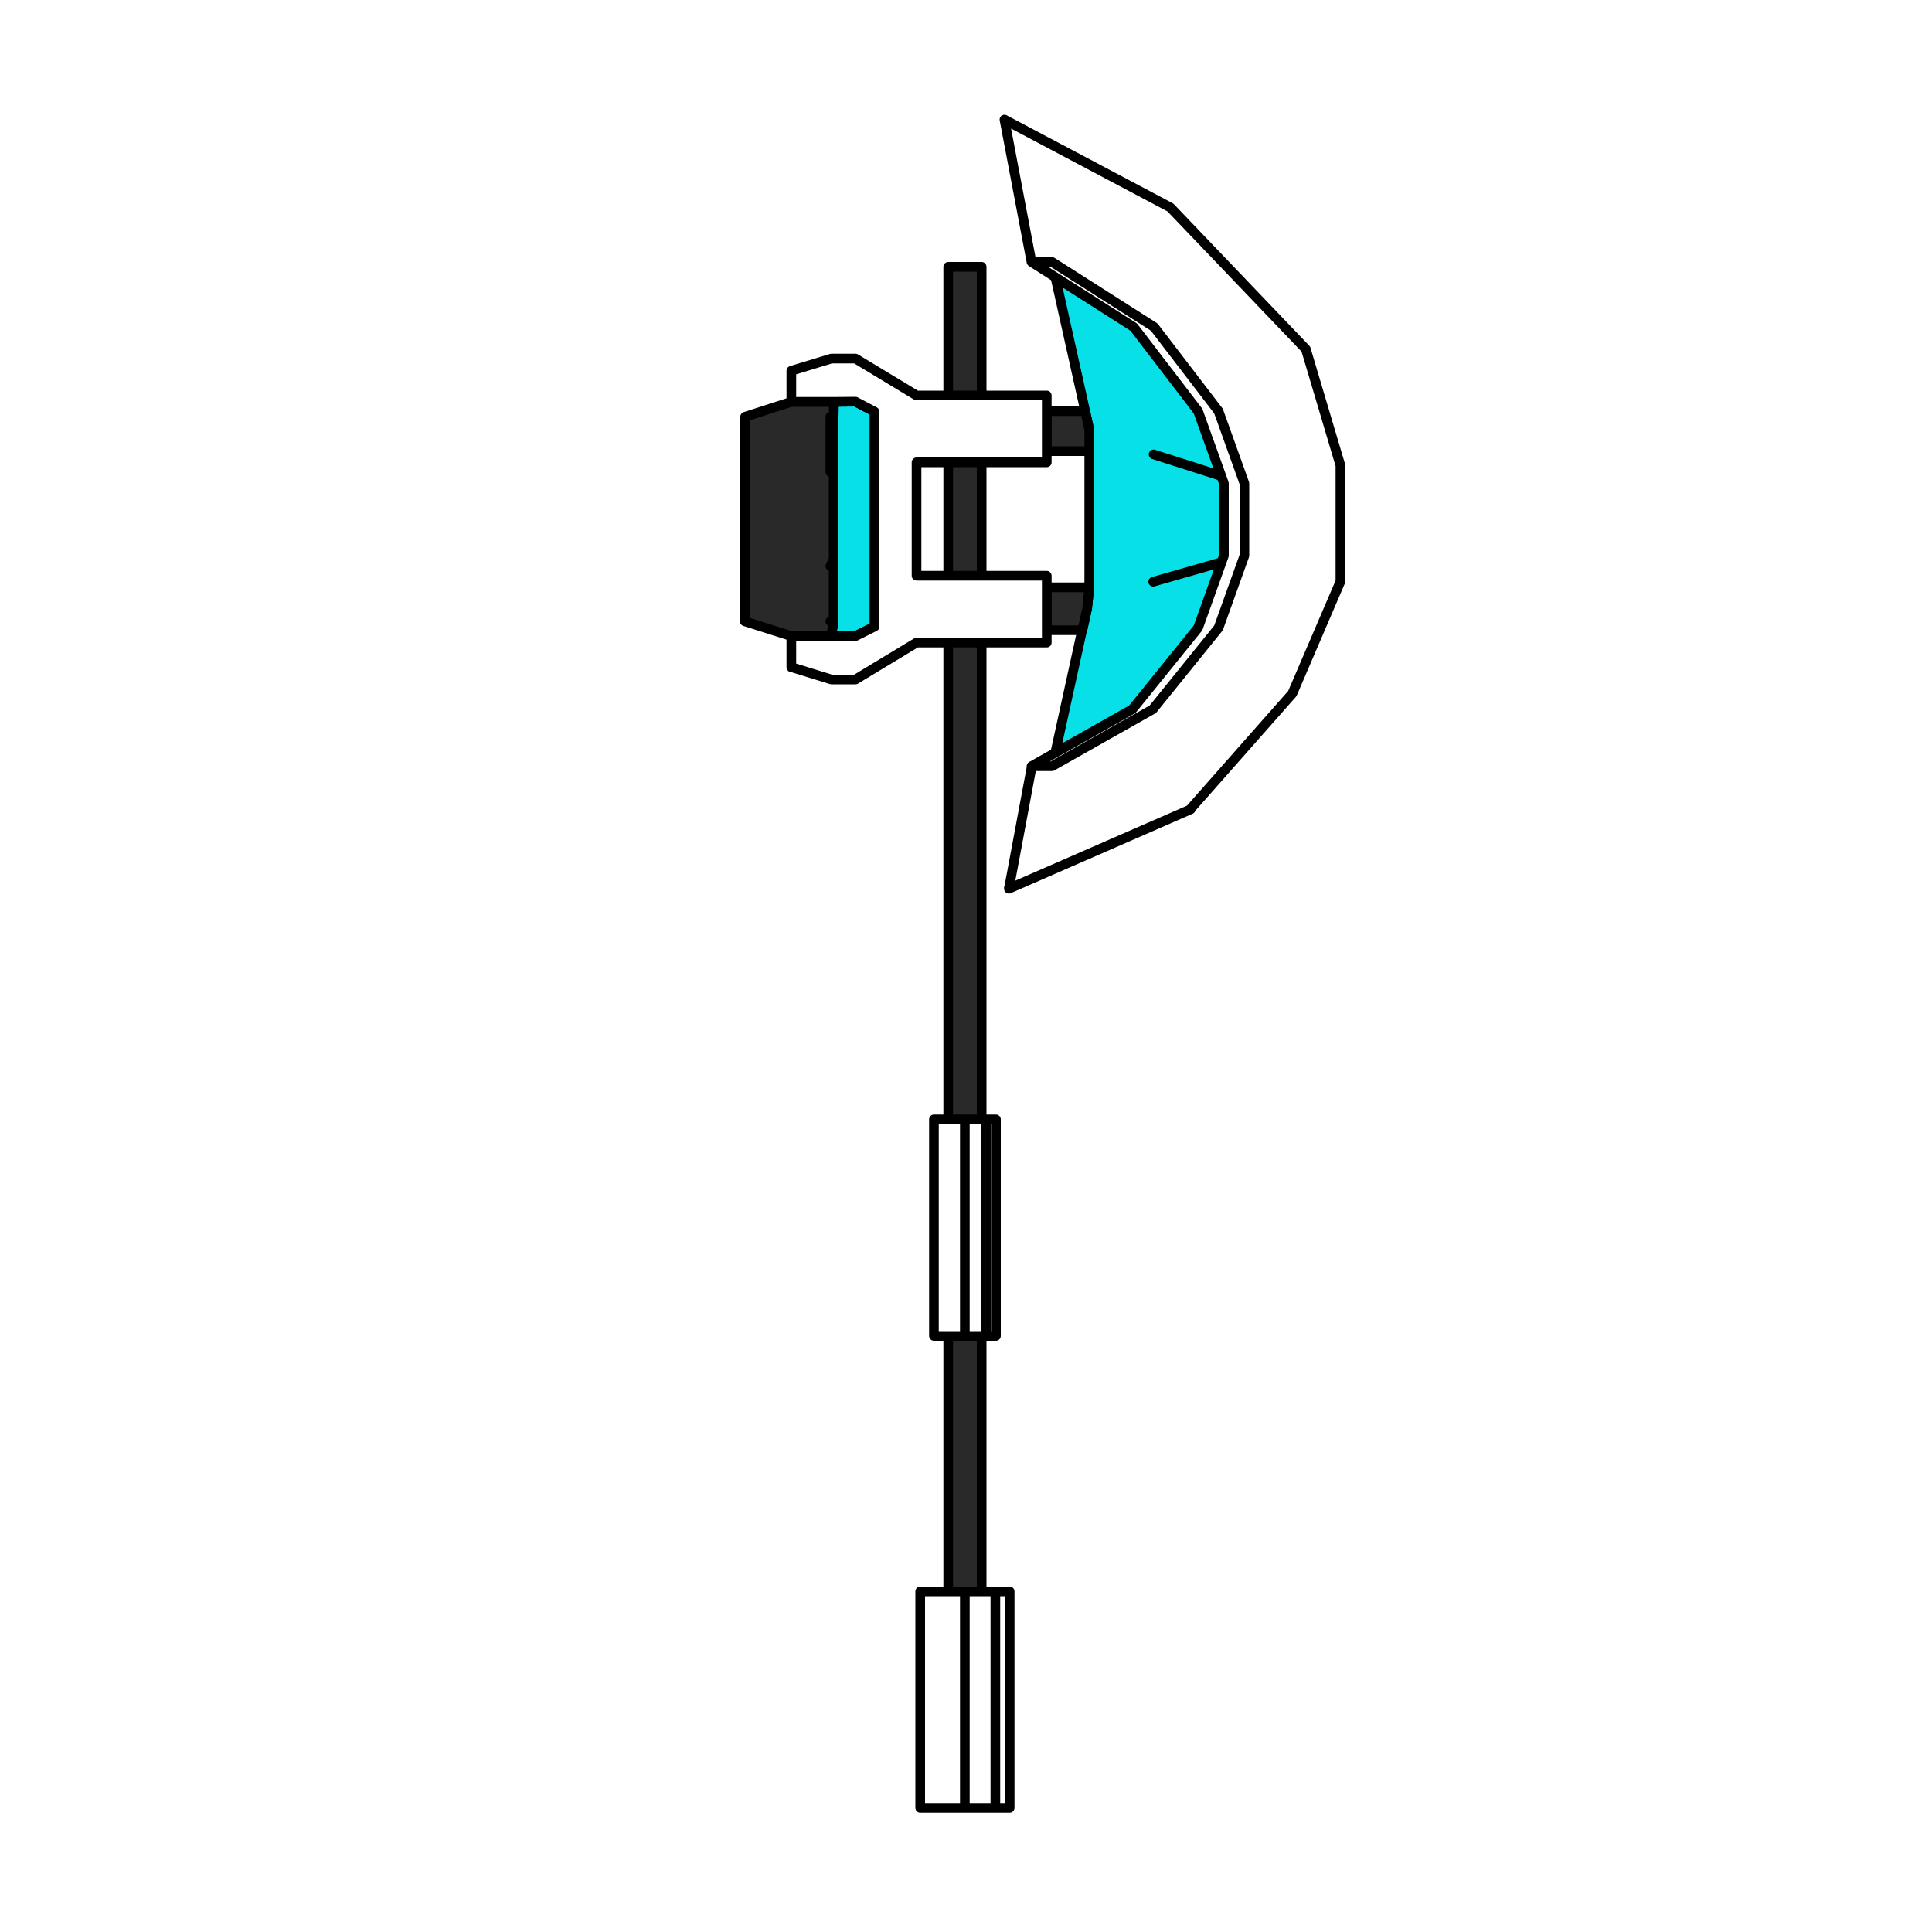
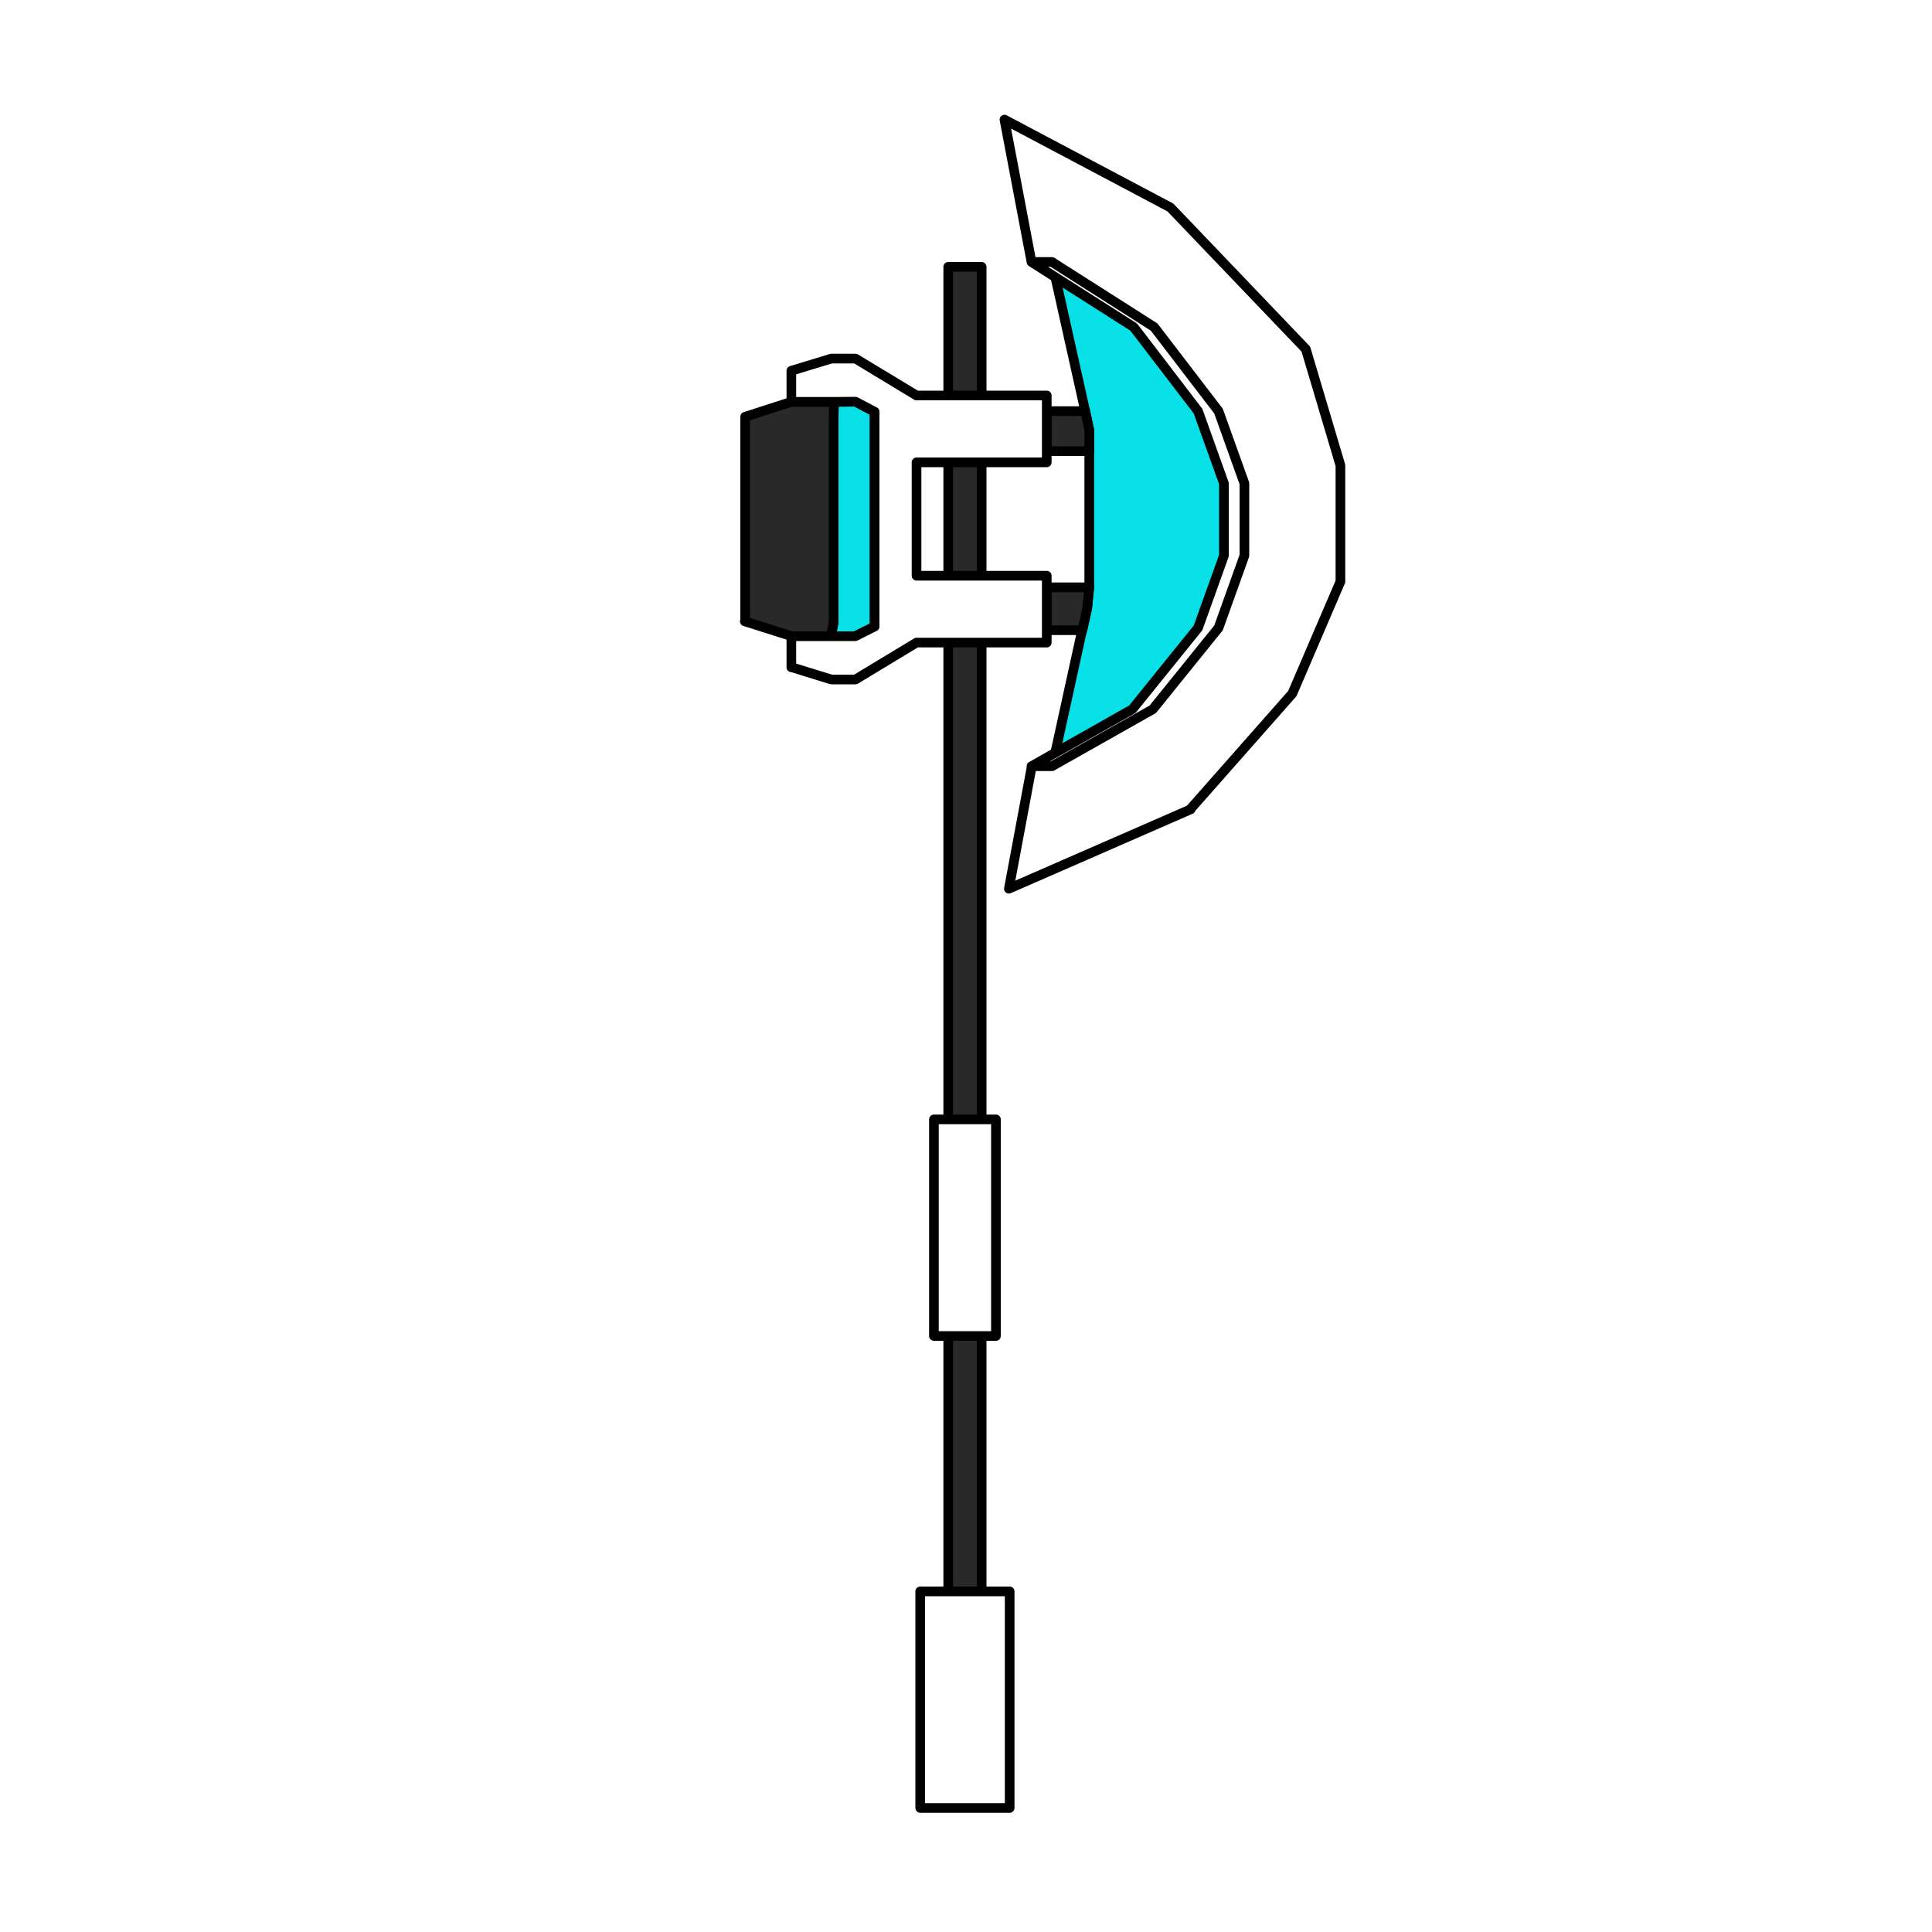
<svg xmlns="http://www.w3.org/2000/svg" viewBox="0 0 100 100" width="100" height="100">
  <rect width="100" height="100" fill="#ffffff" />
-   <polygon points="44.27,32.93 45.27,32.43 45.27,31.62 45.27,29.05 45.27,24.68 45.27,22.11 45.27,21.31 44.28,20.79 43.16,20.80 43.15,21.59 43.15,22.33 43.15,24.78 43.15,28.95 43.15,31.40 43.15,32.20 43.01,32.93" fill="#08e0e7" stroke="#000000" stroke-width="0.5" stroke-linejoin="round" />
-   <polygon points="56.38,30.40 56.27,31.50 56.02,32.62 56.01,32.62 54.45,39.74 54.45,39.66 59.67,36.71 63.07,32.50 64.41,28.76 64.41,28.76 59.69,30.11 64.41,28.76 64.41,25.02 59.71,23.52 64.41,25.02 64.41,25.02 63.07,21.28 59.74,16.93 54.45,13.56 54.45,13.56 56.17,21.28 56.17,21.28 56.38,22.25 56.38,23.35 56.38,23.35 56.38,30.40" fill="#08e0e7" stroke="#000000" stroke-width="0.5" stroke-linejoin="round" />
-   <polygon points="49.94,82.62 50.81,82.62 50.81,13.81 49.94,13.81 49.08,13.81 49.08,82.62" fill="#292929" stroke="#000000" stroke-width="0.5" stroke-linejoin="round" />
-   <polygon points="42.98,32.16 43.15,32.20 43.15,31.40 43.15,28.95 42.98,29.30 43.15,28.95 43.15,24.78 43.15,22.33 43.15,21.59 42.98,21.57 42.98,24.43 42.98,21.57 43.15,21.59 43.16,20.80 43.01,20.80 40.96,20.80 38.57,21.57 38.57,24.43 38.57,29.30 38.57,32.16 38.55,32.16 40.98,32.93 40.96,32.93 43.01,32.93 43.01,32.93 43.15,32.20" fill="#292929" stroke="#000000" stroke-width="0.5" stroke-linejoin="round" />
-   <polygon points="56.02,32.62 56.27,31.50 56.38,30.40 54.18,30.40 54.18,31.56 54.18,32.62 54.18,32.62 56.01,32.62" fill="#292929" stroke="#000000" stroke-width="0.5" stroke-linejoin="round" />
-   <polygon points="56.38,23.35 56.38,22.25 56.17,21.28 54.18,21.28 54.18,22.25 54.18,23.35 54.18,23.35 56.38,23.35" fill="#292929" stroke="#000000" stroke-width="0.5" stroke-linejoin="round" />
-   <polygon points="52.22,45.94 52.22,46.00 61.63,41.89 61.63,41.86 66.89,35.90 69.38,30.10 69.38,24.09 67.59,18.07 60.58,10.74 51.99,6.19 51.99,6.19 53.39,13.56 58.68,16.93 62.01,21.28 63.35,25.02 63.35,28.76 62.01,32.50 58.61,36.71 53.39,39.66 54.45,39.66 59.67,36.71 63.07,32.50 64.41,28.76 64.41,25.02 63.07,21.28 59.74,16.93 54.45,13.56 54.45,13.56 53.39,13.56 58.68,16.93 62.01,21.28 63.35,25.02 63.35,25.02 63.35,28.76 63.35,28.76 62.01,32.50 58.61,36.71 53.39,39.66 53.39,39.74 52.22,46.00" fill="#ffffff" stroke="#000000" stroke-width="0.5" stroke-linejoin="round" />
-   <polygon points="45.27,21.31 45.27,24.31 45.27,29.42 45.27,32.43 44.27,32.93 43.01,32.93 40.96,32.93 40.96,34.54 40.99,34.54 43.03,35.17 43.03,35.17 43.03,35.17 44.28,35.17 44.28,35.17 44.28,35.17 47.44,33.26 47.44,33.26 47.44,33.26 54.18,33.26 54.18,33.26 54.18,31.56 54.18,29.80 47.44,29.80 47.44,29.80 47.44,23.93 47.44,23.93 47.44,23.93 54.18,23.93 54.18,23.93 54.18,22.25 54.18,20.47 47.44,20.47 44.28,18.56 43.03,18.56 40.96,19.19 40.96,20.80 43.01,20.80 43.16,20.80 44.28,20.79 44.27,20.80 44.28,20.79 45.27,21.31" fill="#ffffff" stroke="#000000" stroke-width="0.5" stroke-linejoin="round" />
-   <polygon points="48.85,57.94 49.94,57.94 49.94,69.15 51.04,69.15 51.04,57.94 51.04,69.15 51.55,69.15 51.55,57.94 49.94,57.94 48.34,57.94 48.34,69.15 48.85,69.15 49.94,69.15 49.94,57.94" fill="#ffffff" stroke="#000000" stroke-width="0.5" stroke-linejoin="round" />
-   <polygon points="48.37,82.37 49.94,82.37 49.94,93.58 51.52,93.58 51.52,82.37 51.52,93.58 52.26,93.58 52.26,82.37 49.94,82.37 47.63,82.37 47.63,93.58 48.37,93.58 49.94,93.58 49.94,82.37" fill="#ffffff" stroke="#000000" stroke-width="0.5" stroke-linejoin="round" />
+   <polygon points="45.27,32.43 45.27,31.62 45.27,29.05 45.27,24.68 45.27,22.11 45.27,21.31 44.28,20.79 43.16,20.80 43.15,21.59 43.15,22.33 43.15,24.78 43.15,28.95 43.15,31.40 43.15,32.20 43.01,32.93 44.27,32.93" fill="#08e0e7" stroke="#000000" stroke-width="0.5" stroke-linejoin="round" />
+   <polygon points="56.27,31.50 56.02,32.62 56.01,32.62 54.45,39.74 54.45,39.66 59.67,36.71 63.07,32.50 64.41,28.76 64.41,28.76 64.41,25.02 64.41,25.02 63.07,21.28 59.74,16.93 54.45,13.56 54.45,13.56 56.17,21.28 56.17,21.28 56.38,22.25 56.38,23.35 56.38,23.35 56.38,30.40 56.38,30.40" fill="#08e0e7" stroke="#000000" stroke-width="0.5" stroke-linejoin="round" />
+   <polygon points="50.81,82.62 50.81,13.81 49.94,13.81 49.08,13.81 49.08,82.62 49.94,82.62" fill="#292929" stroke="#000000" stroke-width="0.5" stroke-linejoin="round" />
+   <polygon points="43.15,31.40 43.15,28.95 43.15,24.78 43.15,22.33 43.15,21.59 43.16,20.80 43.01,20.80 40.96,20.80 38.57,21.57 38.57,24.43 38.57,29.30 38.57,32.16 38.55,32.16 40.98,32.93 40.96,32.93 43.01,32.93 43.01,32.93 43.15,32.20" fill="#292929" stroke="#000000" stroke-width="0.5" stroke-linejoin="round" />
+   <polygon points="56.27,31.50 56.38,30.40 54.18,30.40 54.18,31.56 54.18,32.62 54.18,32.62 56.01,32.62 56.02,32.62" fill="#292929" stroke="#000000" stroke-width="0.5" stroke-linejoin="round" />
+   <polygon points="56.38,22.25 56.17,21.28 54.18,21.28 54.18,22.25 54.18,23.35 54.18,23.35 56.38,23.35 56.38,23.35" fill="#292929" stroke="#000000" stroke-width="0.5" stroke-linejoin="round" />
+   <polygon points="61.63,41.89 61.63,41.86 66.89,35.90 69.38,30.10 69.38,24.09 67.59,18.07 60.58,10.74 51.99,6.19 51.99,6.19 53.39,13.56 58.68,16.93 62.01,21.28 63.35,25.02 63.35,28.76 62.01,32.50 58.61,36.71 53.39,39.66 54.45,39.66 59.67,36.71 63.07,32.50 64.41,28.76 64.41,25.02 63.07,21.28 59.74,16.93 54.45,13.56 54.45,13.56 53.39,13.56 58.68,16.93 62.01,21.28 63.35,25.02 63.35,25.02 63.35,28.76 63.35,28.76 62.01,32.50 58.61,36.71 53.39,39.66 53.39,39.74 52.22,46.00" fill="#ffffff" stroke="#000000" stroke-width="0.5" stroke-linejoin="round" />
+   <polygon points="45.27,24.31 45.27,29.42 45.27,32.43 44.27,32.93 43.01,32.93 40.96,32.93 40.96,34.54 40.99,34.54 43.03,35.17 44.28,35.17 47.44,33.26 54.18,33.26 54.18,33.26 54.18,31.56 54.18,29.80 47.44,29.80 47.44,29.80 47.44,23.93 54.18,23.93 54.18,23.93 54.18,22.25 54.18,20.47 47.44,20.47 44.28,18.56 43.03,18.56 40.96,19.19 40.96,20.80 43.01,20.80 43.16,20.80 44.28,20.79 45.27,21.31 45.27,21.31" fill="#ffffff" stroke="#000000" stroke-width="0.5" stroke-linejoin="round" />
+   <polygon points="51.04,69.15 51.55,69.15 51.55,57.94 49.94,57.94 48.34,57.94 48.34,69.15 48.85,69.15 49.94,69.15" fill="#ffffff" stroke="#000000" stroke-width="0.5" stroke-linejoin="round" />
+   <polygon points="51.52,93.58 52.26,93.58 52.26,82.37 49.94,82.37 47.63,82.37 47.63,93.58 48.37,93.58 49.94,93.58" fill="#ffffff" stroke="#000000" stroke-width="0.5" stroke-linejoin="round" />
</svg>
